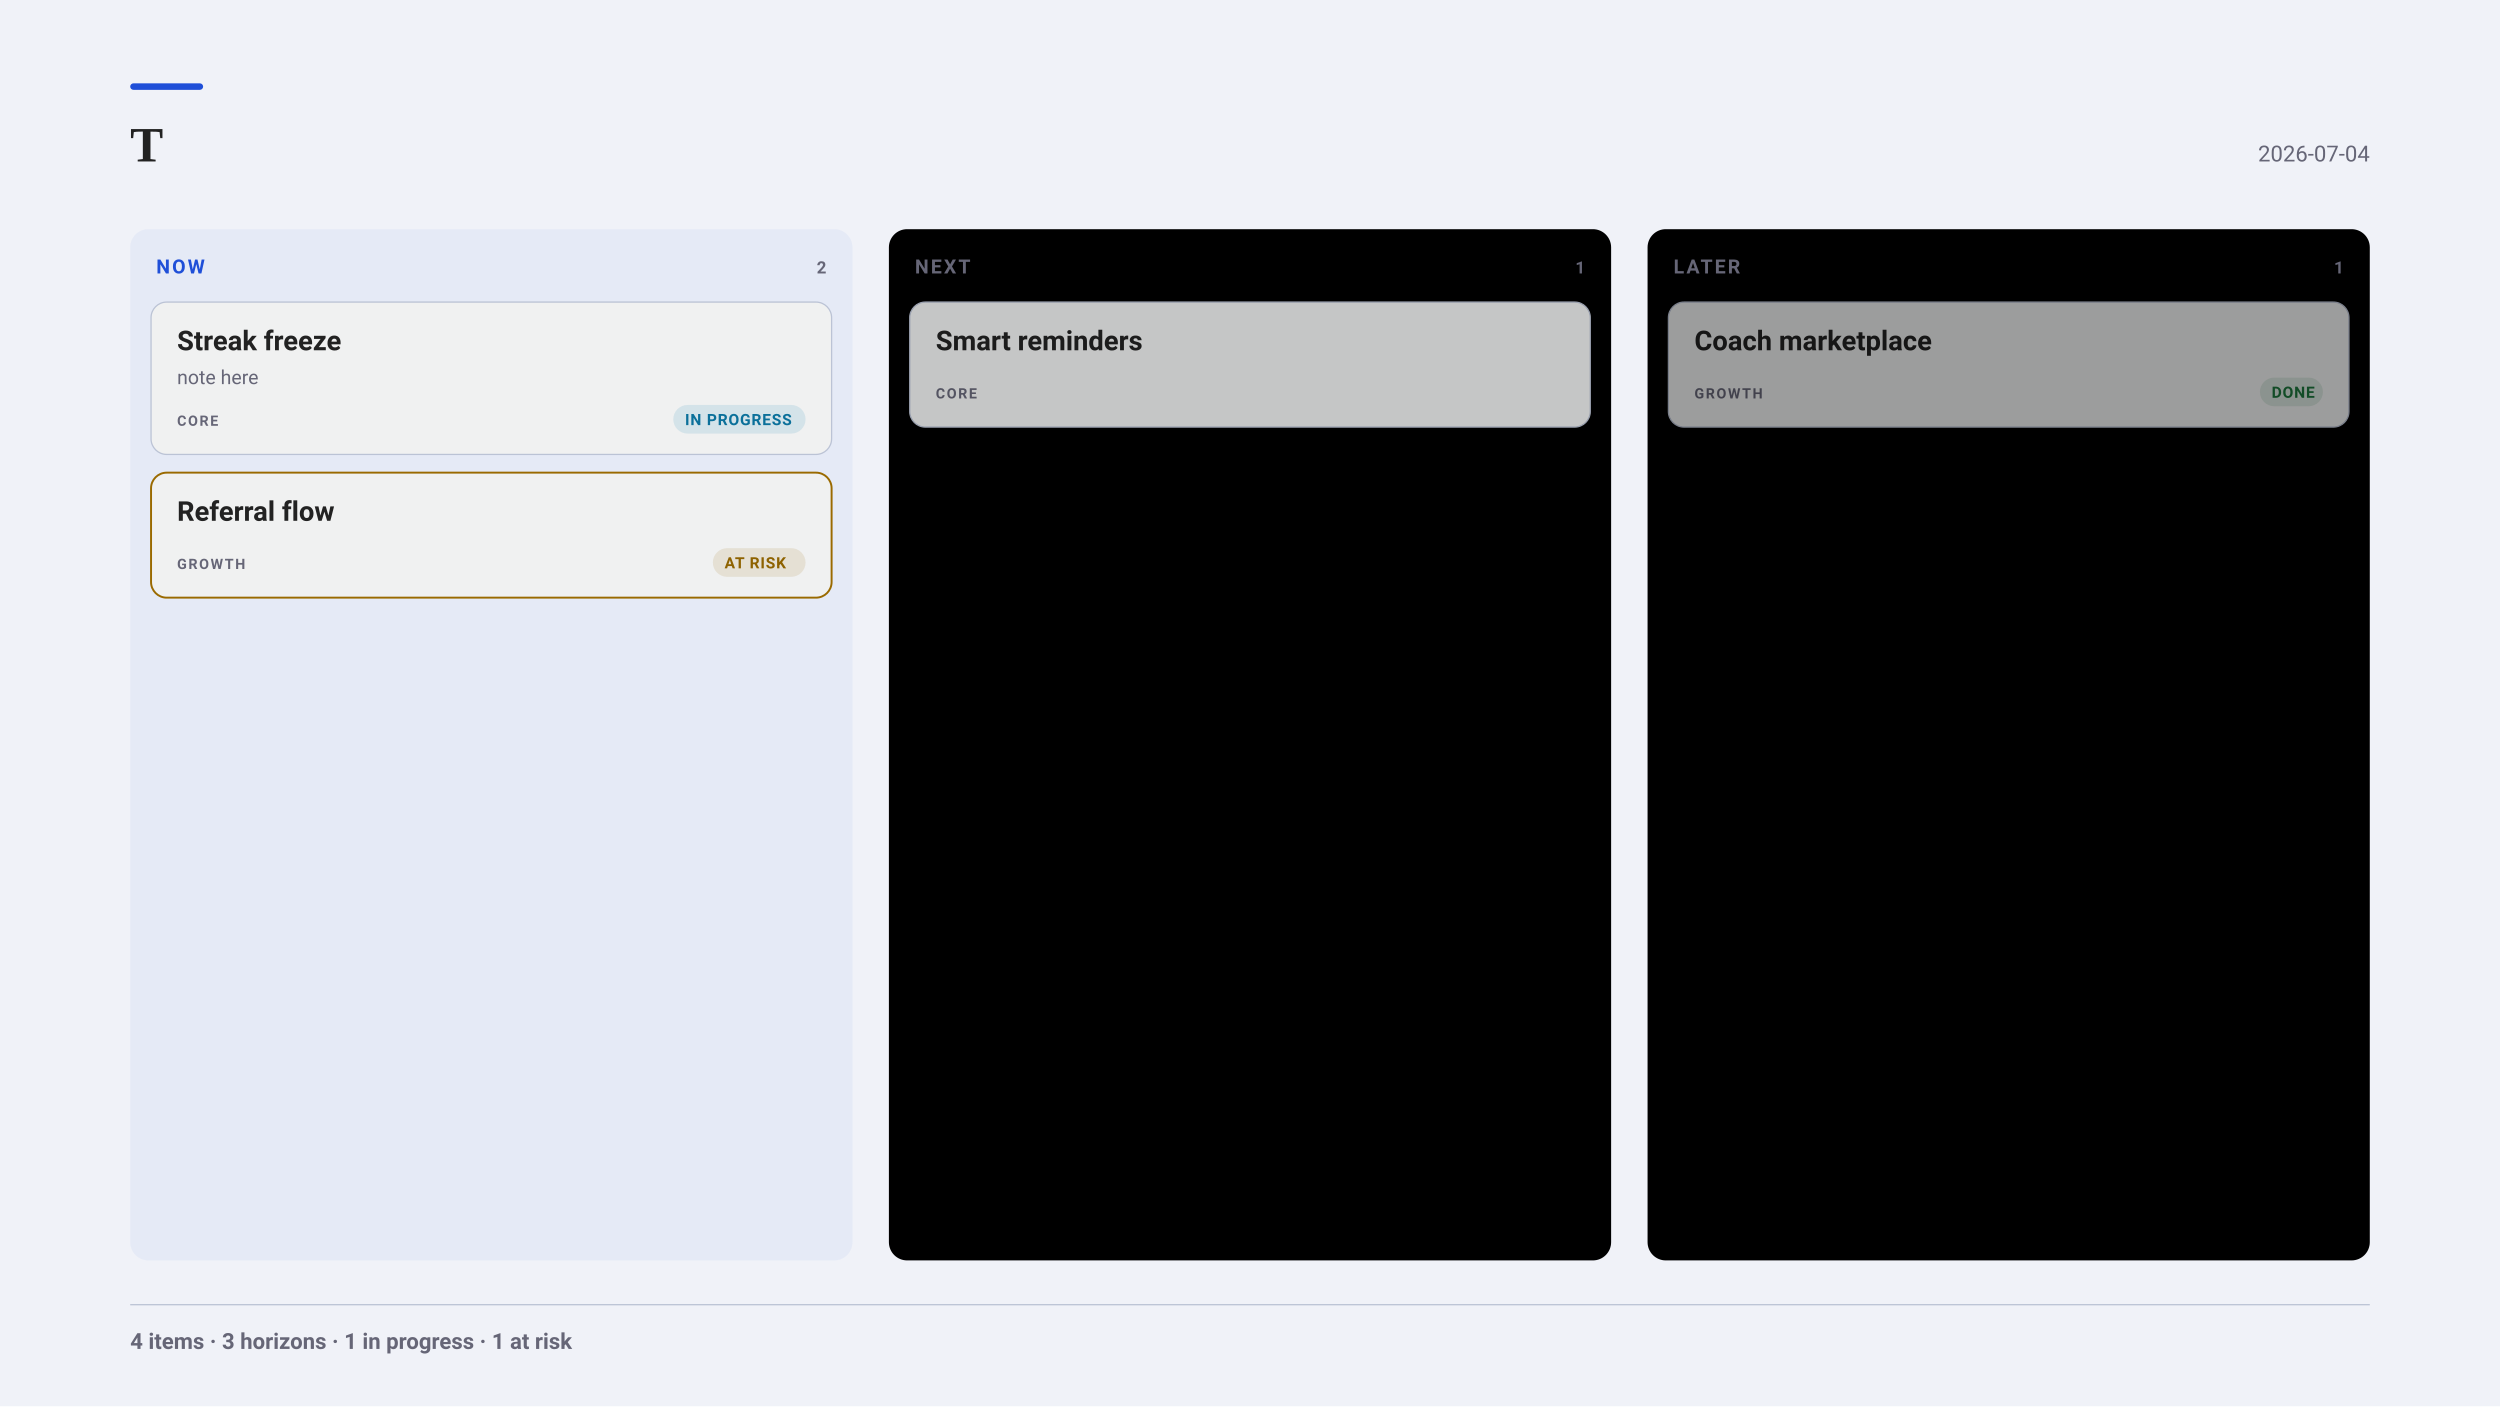
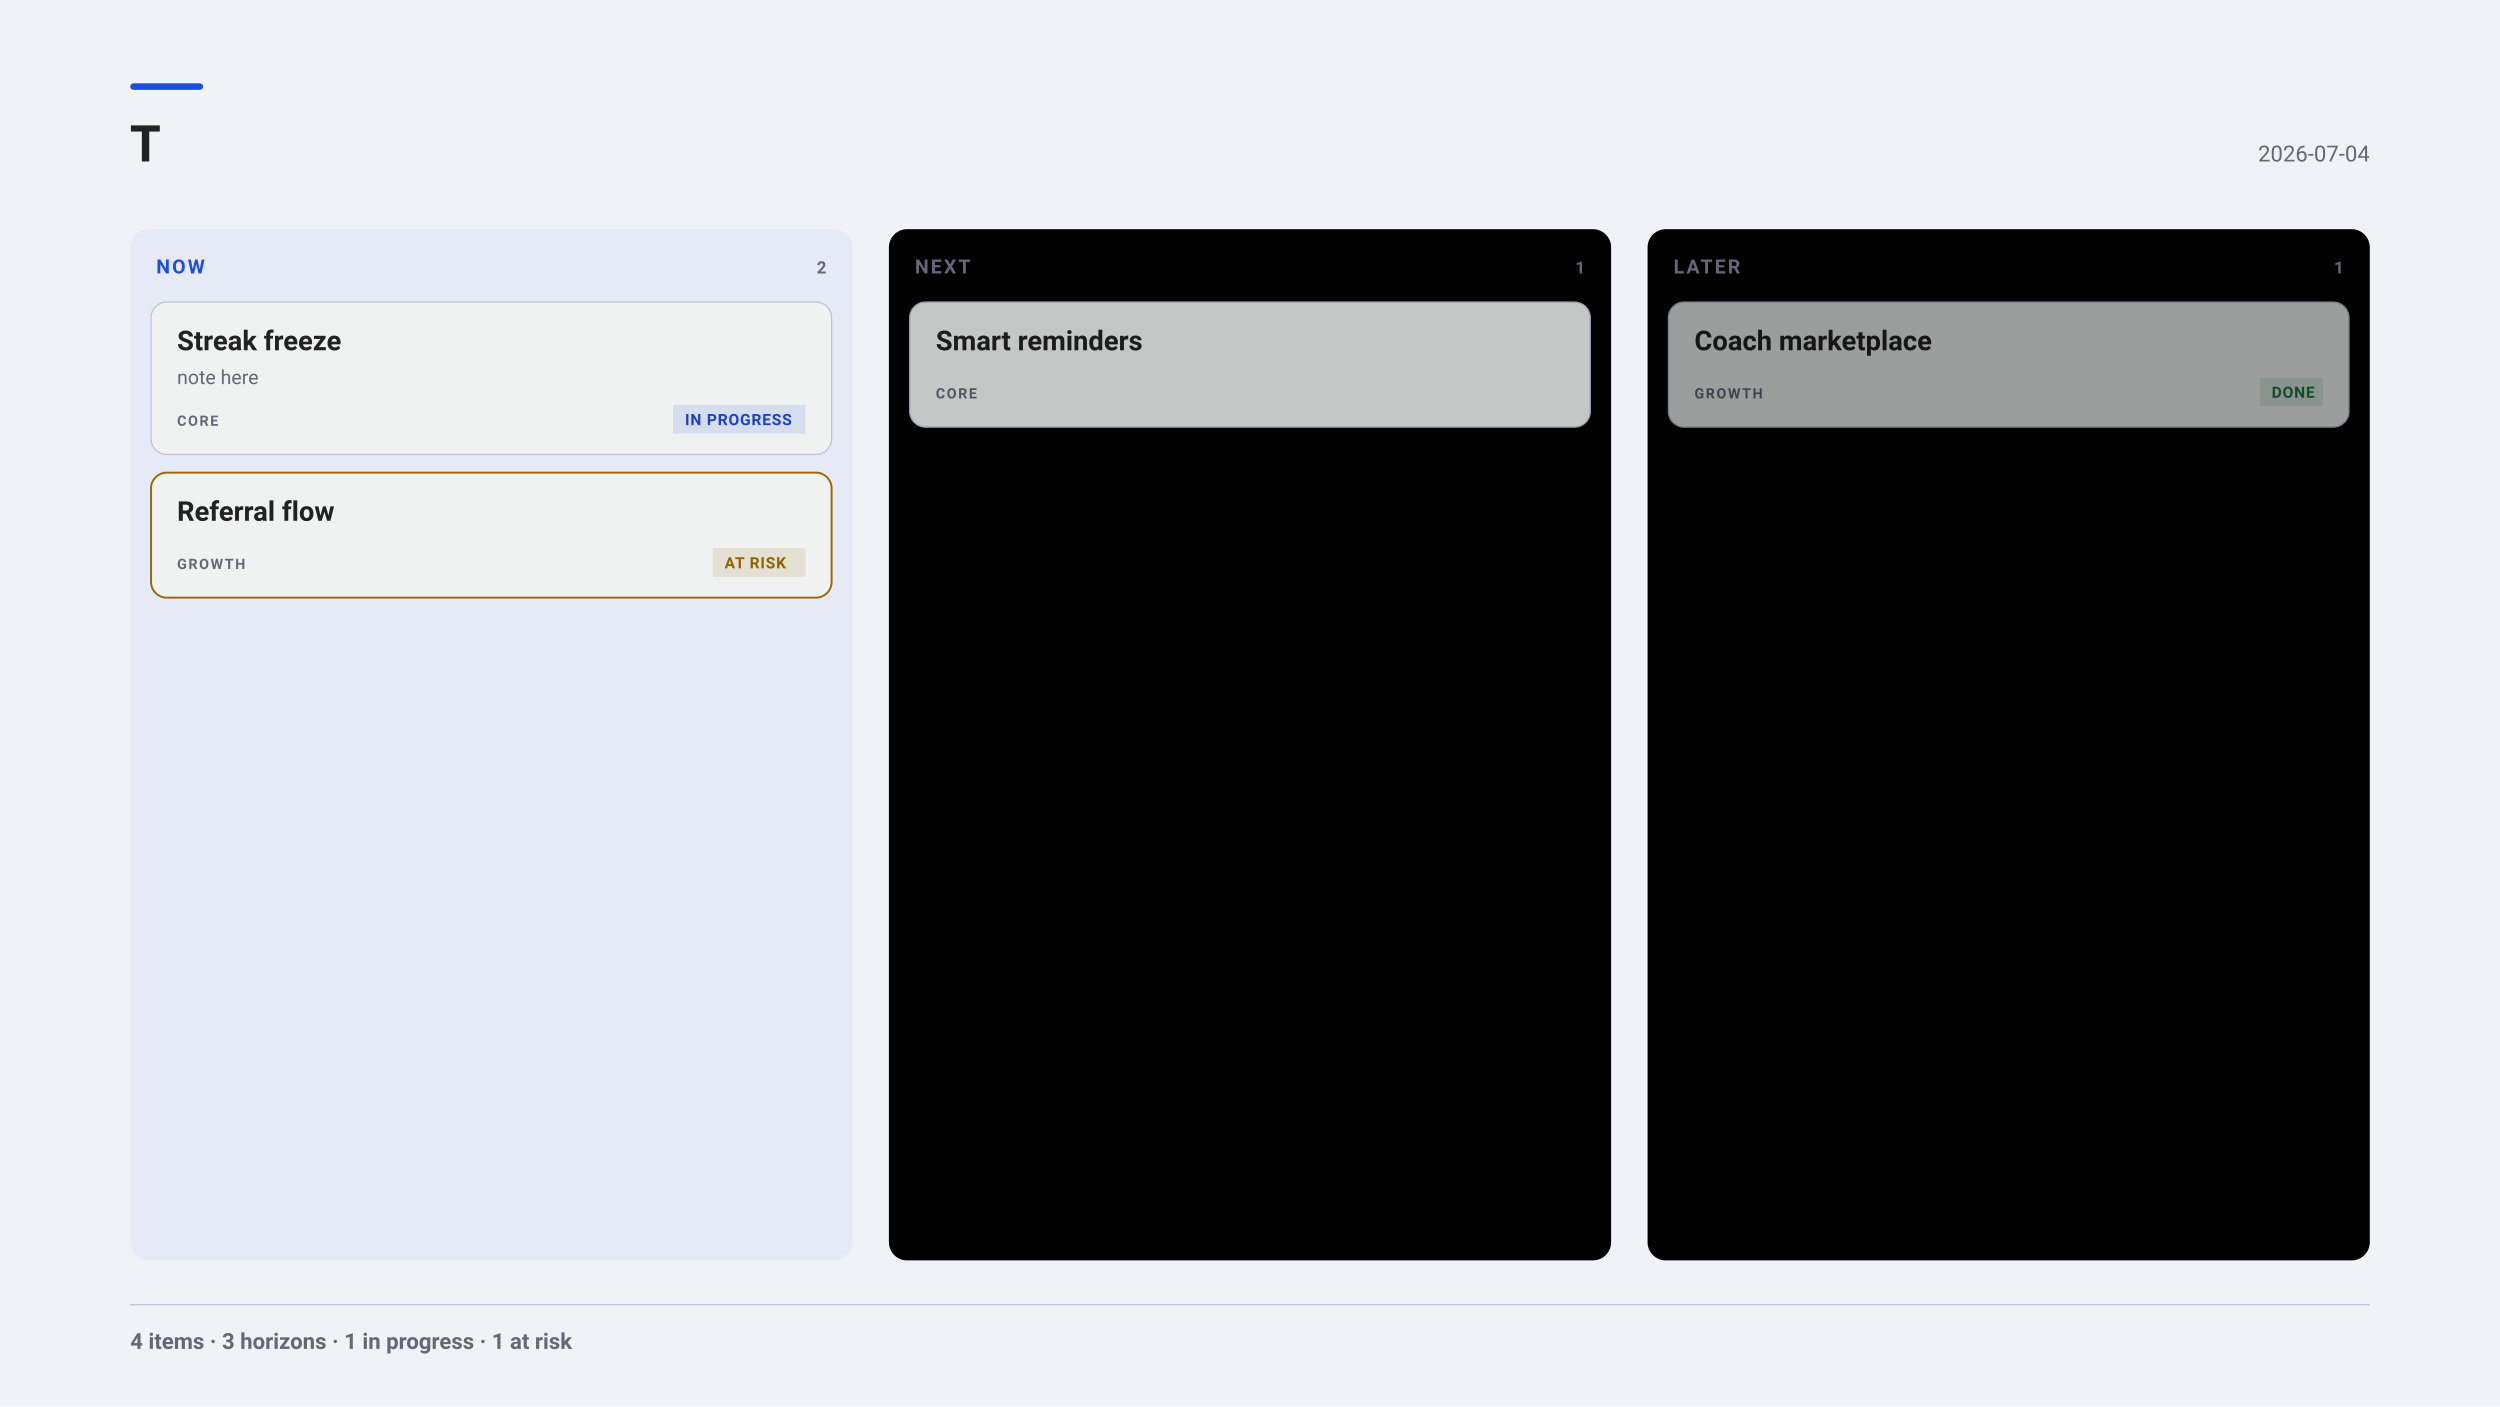
<svg xmlns="http://www.w3.org/2000/svg" width="1920" height="1080" viewBox="0 0 1920 1080" font-family="-apple-system, BlinkMacSystemFont, &quot;Segoe UI&quot;, Roboto, sans-serif">
  <rect x="0" y="0" width="1920" height="1080" fill="#f0f2f8" />
  <rect x="100" y="64" width="56" height="5" fill="#1F4FD8" rx="2.5" />
-   <g font-family="Charter, Georgia, &quot;Times New Roman&quot;, serif">
+   <g font-family="&quot;Helvetica Neue&quot;, Helvetica, &quot;Segoe UI&quot;, Roboto, sans-serif">
    <text x="100" y="124" font-size="38" font-weight="700" fill="#222">T</text>
  </g>
  <text x="1820" y="124" font-size="17" text-anchor="end" fill="#667">2026-07-04</text>
  <rect x="100" y="176" width="554.67" height="792" fill="#1F4FD80D" rx="14" />
  <text x="120" y="210" font-size="15" font-weight="700" letter-spacing="1.6" fill="#1F4FD8">NOW</text>
  <text x="634.67" y="210" font-size="13" font-weight="700" letter-spacing="1" text-anchor="end" fill="#667">2</text>
  <g opacity="1.00">
    <rect x="116" y="232" width="522.67" height="117" fill="#f0f1f1" rx="12" stroke="#bbc3d5" stroke-width="1" />
    <text x="136" y="269" font-size="21" font-weight="700" fill="#222">Streak freeze</text>
    <text x="136" y="295" font-size="15" fill="#667">note here</text>
    <text x="136" y="327" font-size="11" font-weight="700" letter-spacing="1.2" fill="#667">CORE</text>
-     <rect x="517.07" y="311" width="101.6" height="22" fill="#0C7FAE1F" rx="11" />
-     <text x="526.07" y="326.5" font-size="12" font-weight="600" letter-spacing="0.6" fill="#0B709A">IN PROGRESS</text>
+     <rect x="517.07" y="311" width="101.6" height="22" fill="#1F4FD81F" rx="0" />
+     <text x="526.07" y="326.5" font-size="12" font-weight="600" letter-spacing="0.6" fill="#1A44C2">IN PROGRESS</text>
  </g>
  <g opacity="1.00">
    <rect x="116" y="363" width="522.67" height="96" fill="#f0f1f1" rx="12" stroke="#9A6A00" stroke-width="1.5" />
    <text x="136" y="400" font-size="21" font-weight="700" fill="#222">Referral flow</text>
    <text x="136" y="437" font-size="11" font-weight="700" letter-spacing="1.2" fill="#667">GROWTH</text>
-     <rect x="547.47" y="421" width="71.2" height="22" fill="#9A6A001F" rx="11" />
+     <rect x="547.47" y="421" width="71.2" height="22" fill="#9A6A001F" rx="0" />
    <text x="556.47" y="436.5" font-size="12" font-weight="600" letter-spacing="0.6" fill="#8E6200">AT RISK</text>
  </g>
  <rect x="682.67" y="176" width="554.67" height="792" fill="#22205" rx="14" />
  <text x="702.67" y="210" font-size="15" font-weight="700" letter-spacing="1.6" fill="#667">NEXT</text>
  <text x="1217.33" y="210" font-size="13" font-weight="700" letter-spacing="1" text-anchor="end" fill="#667">1</text>
  <g opacity="0.82">
    <rect x="698.67" y="232" width="522.67" height="96" fill="#f0f1f1" rx="12" stroke="#bbc3d5" stroke-width="1" />
    <text x="718.67" y="269" font-size="21" font-weight="700" fill="#222">Smart reminders</text>
    <text x="718.67" y="306" font-size="11" font-weight="700" letter-spacing="1.2" fill="#667">CORE</text>
  </g>
  <rect x="1265.33" y="176" width="554.67" height="792" fill="#22205" rx="14" />
  <text x="1285.33" y="210" font-size="15" font-weight="700" letter-spacing="1.6" fill="#667">LATER</text>
  <text x="1800" y="210" font-size="13" font-weight="700" letter-spacing="1" text-anchor="end" fill="#667">1</text>
  <g opacity="0.65">
    <rect x="1281.33" y="232" width="522.67" height="96" fill="#f0f1f1" rx="12" stroke="#bbc3d5" stroke-width="1" />
    <text x="1301.33" y="269" font-size="21" font-weight="700" fill="#222">Coach marketplace</text>
    <text x="1301.33" y="306" font-size="11" font-weight="700" letter-spacing="1.2" fill="#667">GROWTH</text>
-     <rect x="1735.6" y="290" width="48.4" height="22" fill="#1D7A3E1F" rx="11" />
+     <rect x="1735.6" y="290" width="48.4" height="22" fill="#1D7A3E1F" rx="0" />
    <text x="1744.6" y="305.5" font-size="12" font-weight="600" letter-spacing="0.6" fill="#1C753C">DONE</text>
  </g>
  <line x1="100" y1="1002" x2="1820" y2="1002" stroke="#bbc3d5" stroke-width="1" opacity="1" />
  <text x="100" y="1036" font-size="17" font-weight="600" fill="#667">4 items · 3 horizons · 1 in progress · 1 at risk</text>
</svg>
